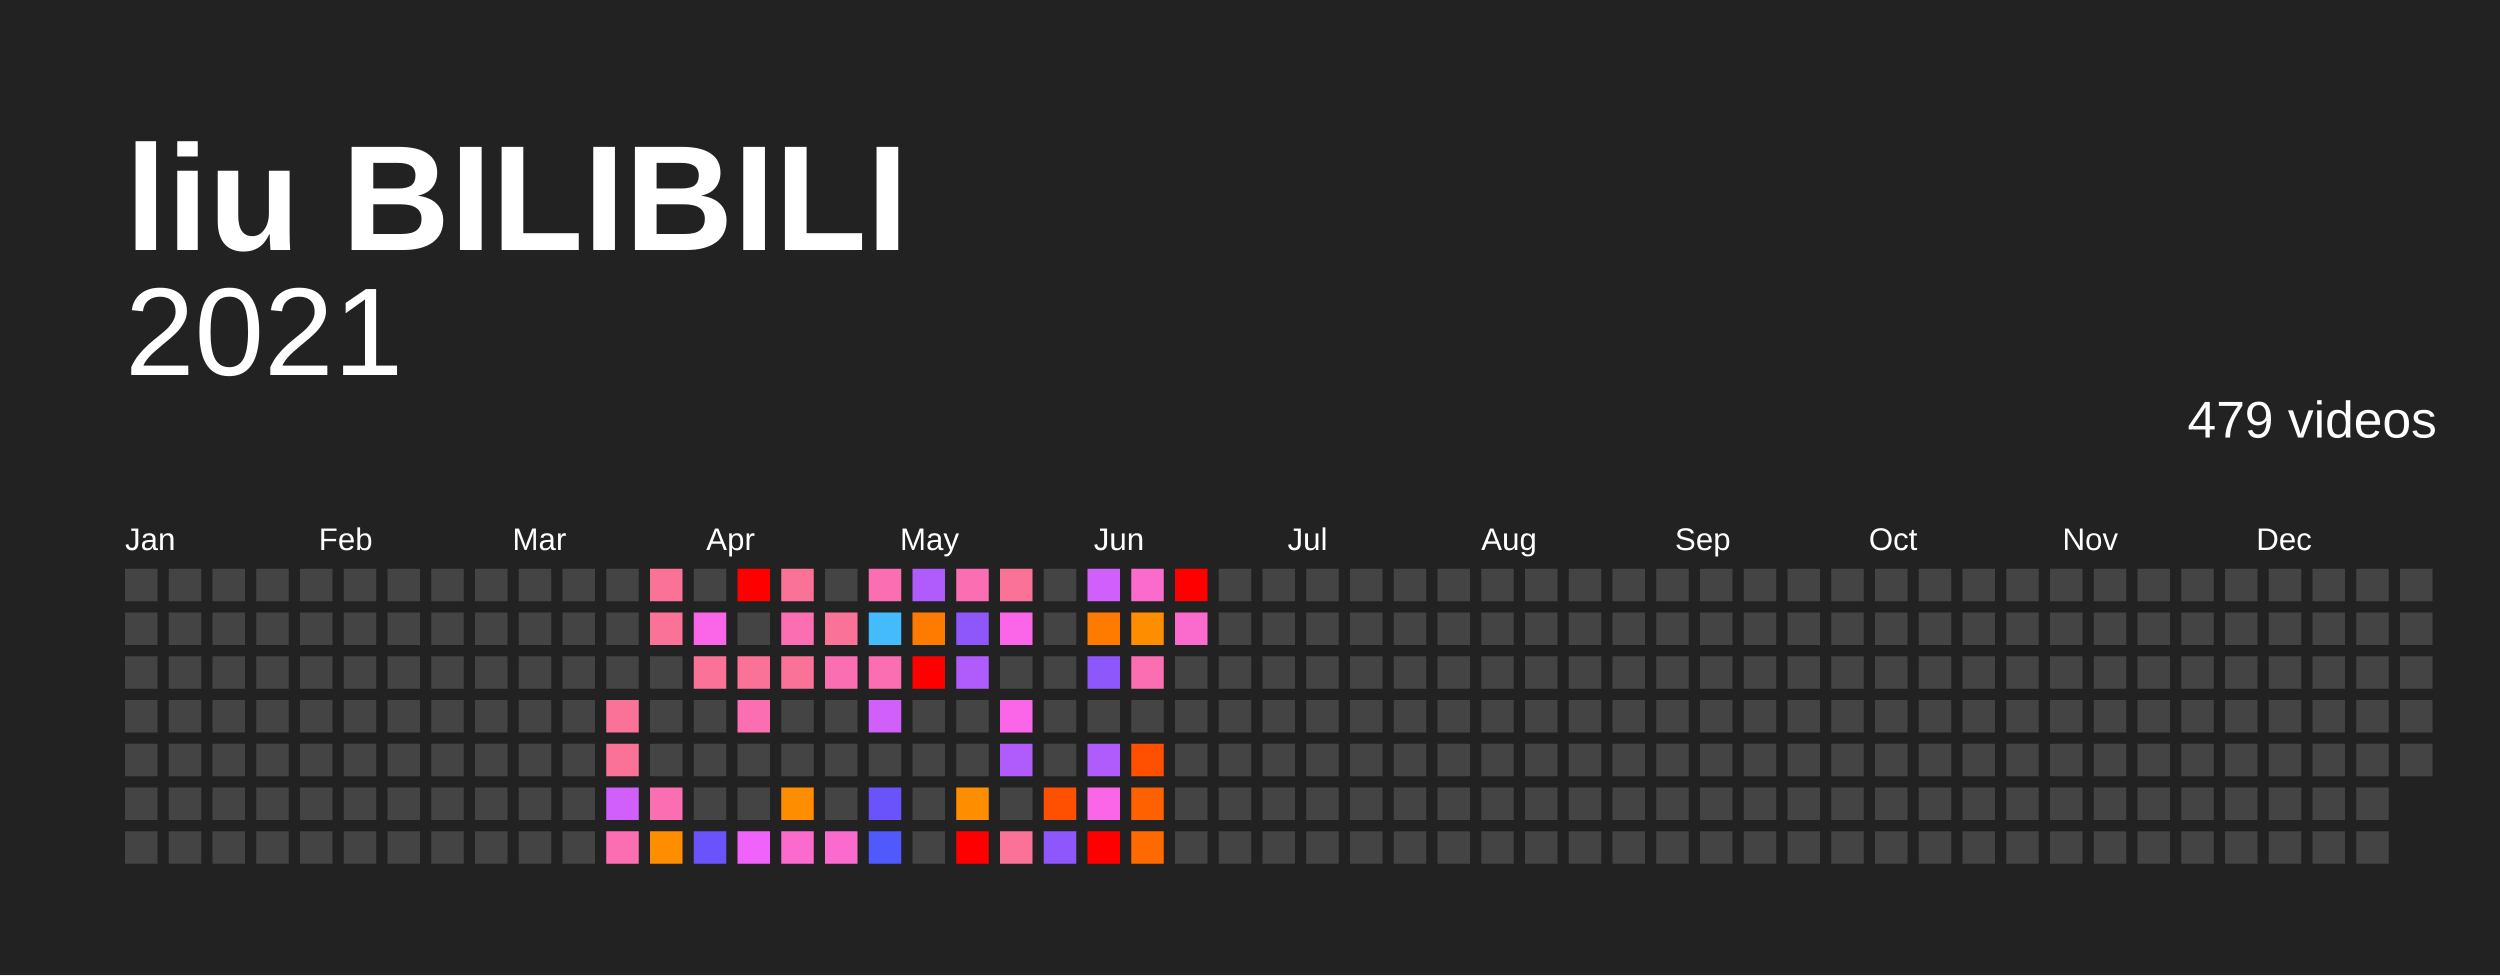
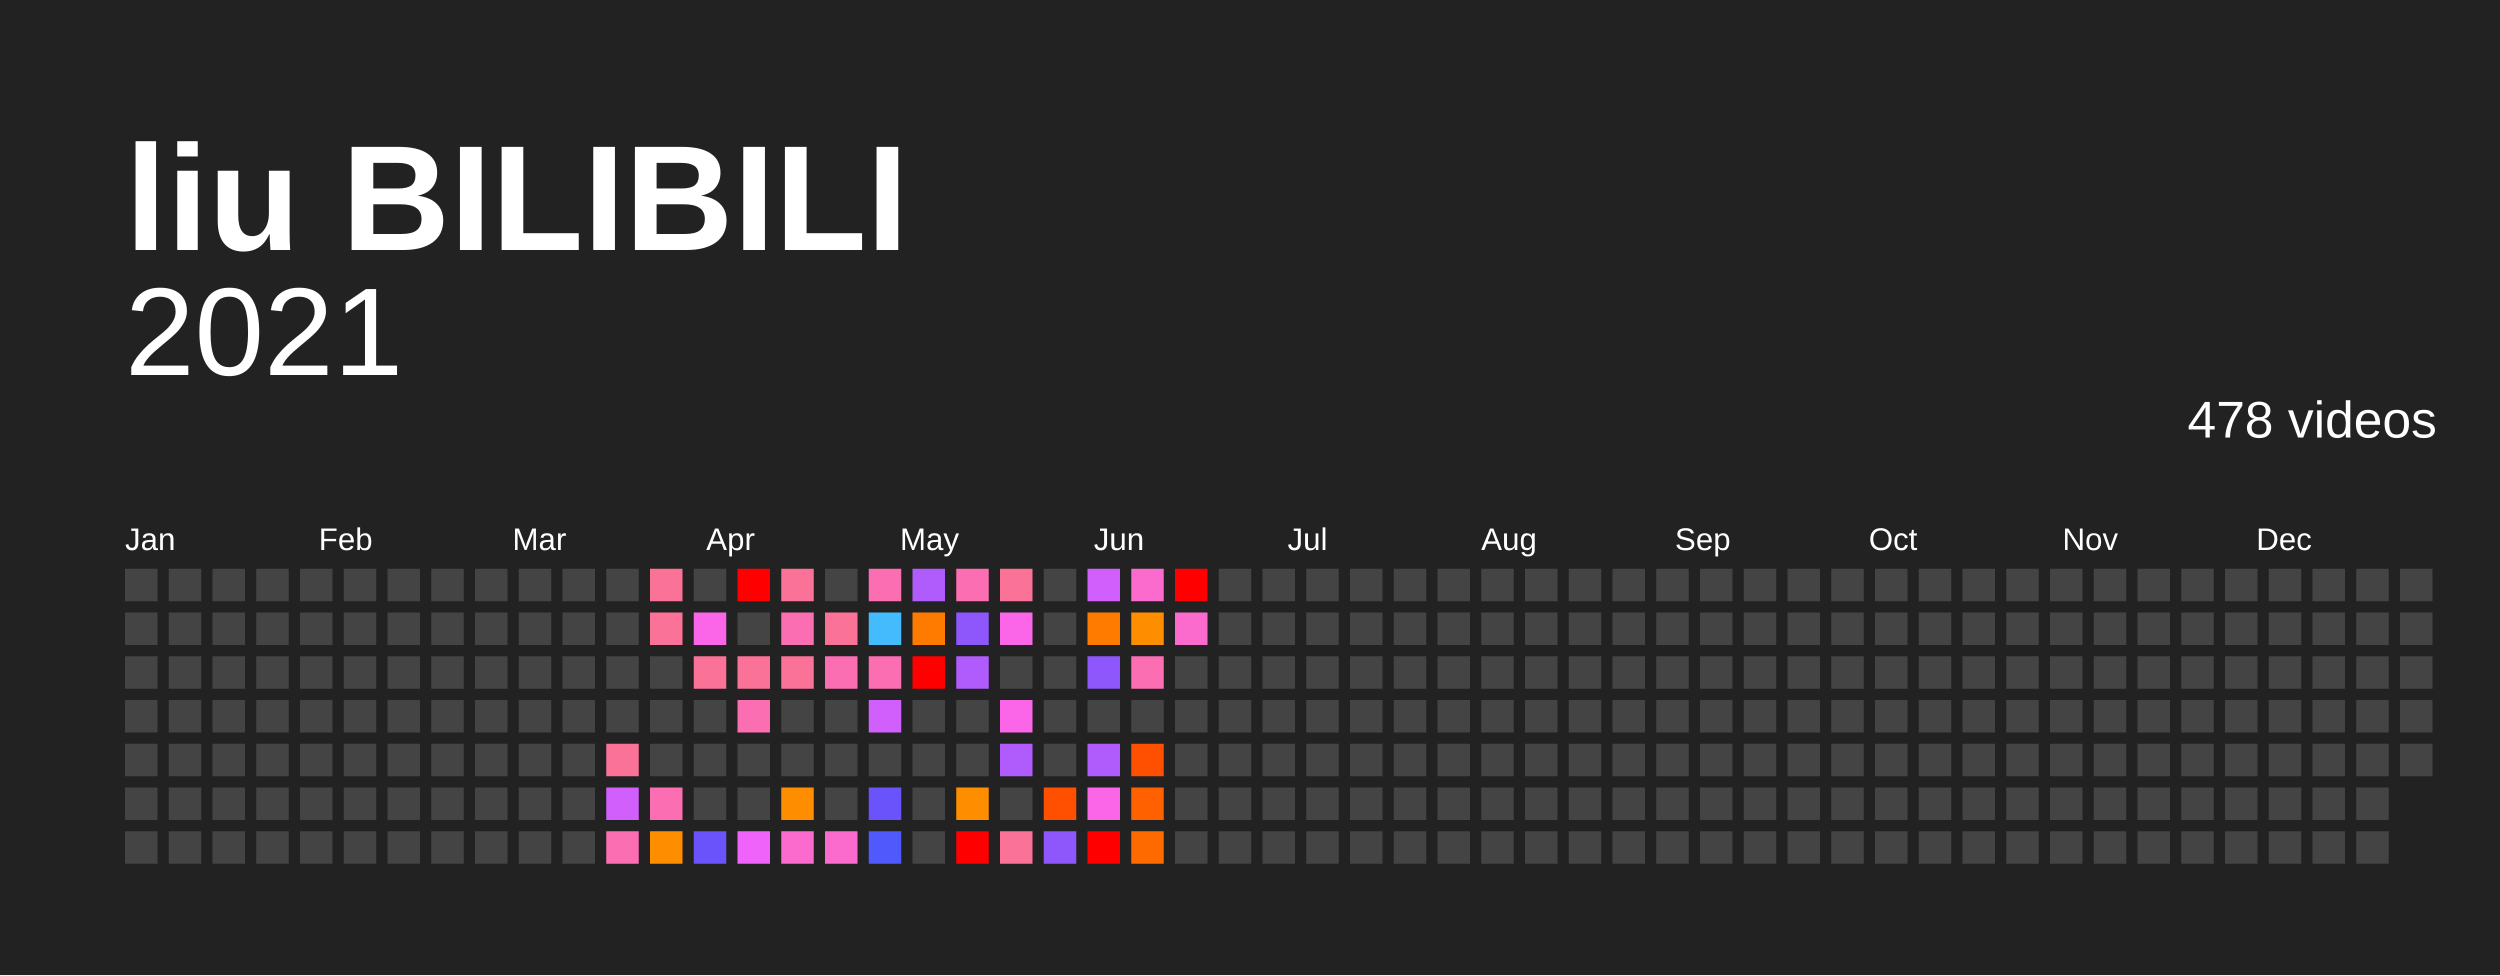
<svg xmlns="http://www.w3.org/2000/svg" baseProfile="full" height="78mm" version="1.1" viewBox="0,0,200,78" width="200mm">
  <defs />
  <rect fill="#222222" height="78" width="200" x="0" y="0" />
  <text fill="#FFFFFF" style="font-size:12px; font-family:Arial; font-weight:bold;" x="10" y="20">liu BILIBILI</text>
  <text alignment-baseline="hanging" fill="#FFFFFF" style="font-size:10.0px; font-family:Arial;" x="10" y="30">2021</text>
-   <text alignment-baseline="hanging" fill="#FFFFFF" style="font-size:4.125px; font-family:Arial;" x="175" y="35">479 videos</text>
+   <text alignment-baseline="hanging" fill="#FFFFFF" style="font-size:4.125px; font-family:Arial;" x="175" y="35">478 videos</text>
  <text fill="#FFFFFF" style="font-size:2.5px; font-family:Arial" x="10.0" y="44">Jan</text>
  <text fill="#FFFFFF" style="font-size:2.5px; font-family:Arial" x="25.5" y="44">Feb</text>
  <text fill="#FFFFFF" style="font-size:2.5px; font-family:Arial" x="41.0" y="44">Mar</text>
  <text fill="#FFFFFF" style="font-size:2.5px; font-family:Arial" x="56.5" y="44">Apr</text>
  <text fill="#FFFFFF" style="font-size:2.5px; font-family:Arial" x="72.0" y="44">May</text>
  <text fill="#FFFFFF" style="font-size:2.5px; font-family:Arial" x="87.5" y="44">Jun</text>
  <text fill="#FFFFFF" style="font-size:2.5px; font-family:Arial" x="103.0" y="44">Jul</text>
  <text fill="#FFFFFF" style="font-size:2.5px; font-family:Arial" x="118.5" y="44">Aug</text>
  <text fill="#FFFFFF" style="font-size:2.5px; font-family:Arial" x="134.0" y="44">Sep</text>
  <text fill="#FFFFFF" style="font-size:2.5px; font-family:Arial" x="149.5" y="44">Oct</text>
  <text fill="#FFFFFF" style="font-size:2.5px; font-family:Arial" x="165.0" y="44">Nov</text>
  <text fill="#FFFFFF" style="font-size:2.5px; font-family:Arial" x="180.5" y="44">Dec</text>
  <rect fill="#444444" height="2.6" width="2.6" x="10.0" y="45.5" />
  <rect fill="#444444" height="2.6" width="2.6" x="10.0" y="49.0" />
  <rect fill="#444444" height="2.6" width="2.6" x="10.0" y="52.5" />
  <rect fill="#444444" height="2.6" width="2.6" x="10.0" y="56.0" />
  <rect fill="#444444" height="2.6" width="2.6" x="10.0" y="59.5" />
  <rect fill="#444444" height="2.6" width="2.6" x="10.0" y="63.0" />
  <rect fill="#444444" height="2.6" width="2.6" x="10.0" y="66.5" />
  <rect fill="#444444" height="2.6" width="2.6" x="13.5" y="45.5" />
  <rect fill="#444444" height="2.6" width="2.6" x="13.5" y="49.0" />
  <rect fill="#444444" height="2.6" width="2.6" x="13.5" y="52.5" />
  <rect fill="#444444" height="2.6" width="2.6" x="13.5" y="56.0" />
  <rect fill="#444444" height="2.6" width="2.6" x="13.5" y="59.5" />
  <rect fill="#444444" height="2.6" width="2.6" x="13.5" y="63.0" />
  <rect fill="#444444" height="2.6" width="2.6" x="13.5" y="66.5" />
  <rect fill="#444444" height="2.6" width="2.6" x="17.0" y="45.5" />
  <rect fill="#444444" height="2.6" width="2.6" x="17.0" y="49.0" />
  <rect fill="#444444" height="2.6" width="2.6" x="17.0" y="52.5" />
  <rect fill="#444444" height="2.6" width="2.6" x="17.0" y="56.0" />
  <rect fill="#444444" height="2.6" width="2.6" x="17.0" y="59.5" />
  <rect fill="#444444" height="2.6" width="2.6" x="17.0" y="63.0" />
  <rect fill="#444444" height="2.6" width="2.6" x="17.0" y="66.5" />
  <rect fill="#444444" height="2.6" width="2.6" x="20.5" y="45.5" />
  <rect fill="#444444" height="2.6" width="2.6" x="20.5" y="49.0" />
  <rect fill="#444444" height="2.6" width="2.6" x="20.5" y="52.5" />
  <rect fill="#444444" height="2.6" width="2.6" x="20.5" y="56.0" />
  <rect fill="#444444" height="2.6" width="2.6" x="20.5" y="59.5" />
  <rect fill="#444444" height="2.6" width="2.6" x="20.5" y="63.0" />
  <rect fill="#444444" height="2.6" width="2.6" x="20.5" y="66.5" />
  <rect fill="#444444" height="2.6" width="2.6" x="24.0" y="45.5" />
  <rect fill="#444444" height="2.6" width="2.6" x="24.0" y="49.0" />
  <rect fill="#444444" height="2.6" width="2.6" x="24.0" y="52.5" />
  <rect fill="#444444" height="2.6" width="2.6" x="24.0" y="56.0" />
  <rect fill="#444444" height="2.6" width="2.6" x="24.0" y="59.5" />
  <rect fill="#444444" height="2.6" width="2.6" x="24.0" y="63.0" />
  <rect fill="#444444" height="2.6" width="2.6" x="24.0" y="66.5" />
  <rect fill="#444444" height="2.6" width="2.6" x="27.5" y="45.5" />
  <rect fill="#444444" height="2.6" width="2.6" x="27.5" y="49.0" />
  <rect fill="#444444" height="2.6" width="2.6" x="27.5" y="52.5" />
  <rect fill="#444444" height="2.6" width="2.6" x="27.5" y="56.0" />
  <rect fill="#444444" height="2.6" width="2.6" x="27.5" y="59.5" />
  <rect fill="#444444" height="2.6" width="2.6" x="27.5" y="63.0" />
  <rect fill="#444444" height="2.6" width="2.6" x="27.5" y="66.5" />
  <rect fill="#444444" height="2.6" width="2.6" x="31.0" y="45.5" />
  <rect fill="#444444" height="2.6" width="2.6" x="31.0" y="49.0" />
  <rect fill="#444444" height="2.6" width="2.6" x="31.0" y="52.5" />
  <rect fill="#444444" height="2.6" width="2.6" x="31.0" y="56.0" />
  <rect fill="#444444" height="2.6" width="2.6" x="31.0" y="59.5" />
  <rect fill="#444444" height="2.6" width="2.6" x="31.0" y="63.0" />
  <rect fill="#444444" height="2.6" width="2.6" x="31.0" y="66.5" />
  <rect fill="#444444" height="2.6" width="2.6" x="34.5" y="45.5" />
  <rect fill="#444444" height="2.6" width="2.6" x="34.5" y="49.0" />
  <rect fill="#444444" height="2.6" width="2.6" x="34.5" y="52.5" />
  <rect fill="#444444" height="2.6" width="2.6" x="34.5" y="56.0" />
  <rect fill="#444444" height="2.6" width="2.6" x="34.5" y="59.5" />
  <rect fill="#444444" height="2.6" width="2.6" x="34.5" y="63.0" />
  <rect fill="#444444" height="2.6" width="2.6" x="34.5" y="66.5" />
  <rect fill="#444444" height="2.6" width="2.6" x="38.0" y="45.5" />
  <rect fill="#444444" height="2.6" width="2.6" x="38.0" y="49.0" />
  <rect fill="#444444" height="2.6" width="2.6" x="38.0" y="52.5" />
  <rect fill="#444444" height="2.6" width="2.6" x="38.0" y="56.0" />
  <rect fill="#444444" height="2.6" width="2.6" x="38.0" y="59.5" />
  <rect fill="#444444" height="2.6" width="2.6" x="38.0" y="63.0" />
  <rect fill="#444444" height="2.6" width="2.6" x="38.0" y="66.5" />
  <rect fill="#444444" height="2.6" width="2.6" x="41.5" y="45.5" />
  <rect fill="#444444" height="2.6" width="2.6" x="41.5" y="49.0" />
  <rect fill="#444444" height="2.6" width="2.6" x="41.5" y="52.5" />
  <rect fill="#444444" height="2.6" width="2.6" x="41.5" y="56.0" />
  <rect fill="#444444" height="2.6" width="2.6" x="41.5" y="59.5" />
  <rect fill="#444444" height="2.6" width="2.6" x="41.5" y="63.0" />
  <rect fill="#444444" height="2.6" width="2.6" x="41.5" y="66.5" />
  <rect fill="#444444" height="2.6" width="2.6" x="45.0" y="45.5" />
  <rect fill="#444444" height="2.6" width="2.6" x="45.0" y="49.0" />
  <rect fill="#444444" height="2.6" width="2.6" x="45.0" y="52.5" />
  <rect fill="#444444" height="2.6" width="2.6" x="45.0" y="56.0" />
  <rect fill="#444444" height="2.6" width="2.6" x="45.0" y="59.5" />
  <rect fill="#444444" height="2.6" width="2.6" x="45.0" y="63.0" />
  <rect fill="#444444" height="2.6" width="2.6" x="45.0" y="66.5" />
  <rect fill="#444444" height="2.6" width="2.6" x="48.5" y="45.5" />
  <rect fill="#444444" height="2.6" width="2.6" x="48.5" y="49.0" />
  <rect fill="#444444" height="2.6" width="2.6" x="48.5" y="52.5" />
-   <rect fill="#fb7299" height="2.6" width="2.6" x="48.5" y="56.0" />
+   <rect fill="#444444" height="2.6" width="2.6" x="48.5" y="56.0" />
  <rect fill="#fb7299" height="2.6" width="2.6" x="48.5" y="59.5" />
  <rect fill="#d15ffb" height="2.6" width="2.6" x="48.5" y="63.0" />
  <rect fill="#fb6eb2" height="2.6" width="2.6" x="48.5" y="66.5" />
  <rect fill="#fb7299" height="2.6" width="2.6" x="52.0" y="45.5" />
  <rect fill="#fb7299" height="2.6" width="2.6" x="52.0" y="49.0" />
  <rect fill="#444444" height="2.6" width="2.6" x="52.0" y="52.5" />
  <rect fill="#444444" height="2.6" width="2.6" x="52.0" y="56.0" />
  <rect fill="#444444" height="2.6" width="2.6" x="52.0" y="59.5" />
  <rect fill="#fb6eb2" height="2.6" width="2.6" x="52.0" y="63.0" />
  <rect fill="#ff8d00" height="2.6" width="2.6" x="52.0" y="66.5" />
  <rect fill="#444444" height="2.6" width="2.6" x="55.5" y="45.5" />
  <rect fill="#fb66e9" height="2.6" width="2.6" x="55.5" y="49.0" />
  <rect fill="#fb7299" height="2.6" width="2.6" x="55.5" y="52.5" />
  <rect fill="#444444" height="2.6" width="2.6" x="55.5" y="56.0" />
  <rect fill="#444444" height="2.6" width="2.6" x="55.5" y="59.5" />
  <rect fill="#444444" height="2.6" width="2.6" x="55.5" y="63.0" />
  <rect fill="#6b53fb" height="2.6" width="2.6" x="55.5" y="66.5" />
  <rect fill="red" height="2.6" width="2.6" x="59.0" y="45.5" />
  <rect fill="#444444" height="2.6" width="2.6" x="59.0" y="49.0" />
  <rect fill="#fb7299" height="2.6" width="2.6" x="59.0" y="52.5" />
  <rect fill="#fb6eb2" height="2.6" width="2.6" x="59.0" y="56.0" />
  <rect fill="#444444" height="2.6" width="2.6" x="59.0" y="59.5" />
  <rect fill="#444444" height="2.6" width="2.6" x="59.0" y="63.0" />
  <rect fill="#f063fb" height="2.6" width="2.6" x="59.0" y="66.5" />
  <rect fill="#fb7299" height="2.6" width="2.6" x="62.5" y="45.5" />
  <rect fill="#fb6eb2" height="2.6" width="2.6" x="62.5" y="49.0" />
  <rect fill="#fb7299" height="2.6" width="2.6" x="62.5" y="52.5" />
  <rect fill="#444444" height="2.6" width="2.6" x="62.5" y="56.0" />
  <rect fill="#444444" height="2.6" width="2.6" x="62.5" y="59.5" />
  <rect fill="#ff8d00" height="2.6" width="2.6" x="62.5" y="63.0" />
  <rect fill="#fb6acd" height="2.6" width="2.6" x="62.5" y="66.5" />
  <rect fill="#444444" height="2.6" width="2.6" x="66.0" y="45.5" />
  <rect fill="#fb7299" height="2.6" width="2.6" x="66.0" y="49.0" />
  <rect fill="#fb6eb2" height="2.6" width="2.6" x="66.0" y="52.5" />
  <rect fill="#444444" height="2.6" width="2.6" x="66.0" y="56.0" />
  <rect fill="#444444" height="2.6" width="2.6" x="66.0" y="59.5" />
  <rect fill="#444444" height="2.6" width="2.6" x="66.0" y="63.0" />
  <rect fill="#fb6acd" height="2.6" width="2.6" x="66.0" y="66.5" />
  <rect fill="#fb6eb2" height="2.6" width="2.6" x="69.5" y="45.5" />
  <rect fill="#44bbfc" height="2.6" width="2.6" x="69.5" y="49.0" />
  <rect fill="#fb6eb2" height="2.6" width="2.6" x="69.5" y="52.5" />
  <rect fill="#d15ffb" height="2.6" width="2.6" x="69.5" y="56.0" />
  <rect fill="#444444" height="2.6" width="2.6" x="69.5" y="59.5" />
  <rect fill="#6b53fb" height="2.6" width="2.6" x="69.5" y="63.0" />
  <rect fill="#4f59fc" height="2.6" width="2.6" x="69.5" y="66.5" />
  <rect fill="#b05bfb" height="2.6" width="2.6" x="73.0" y="45.5" />
  <rect fill="#ff7b00" height="2.6" width="2.6" x="73.0" y="49.0" />
  <rect fill="red" height="2.6" width="2.6" x="73.0" y="52.5" />
  <rect fill="#444444" height="2.6" width="2.6" x="73.0" y="56.0" />
  <rect fill="#444444" height="2.6" width="2.6" x="73.0" y="59.5" />
  <rect fill="#444444" height="2.6" width="2.6" x="73.0" y="63.0" />
  <rect fill="#444444" height="2.6" width="2.6" x="73.0" y="66.5" />
  <rect fill="#fb6eb2" height="2.6" width="2.6" x="76.5" y="45.5" />
  <rect fill="#8e57fb" height="2.6" width="2.6" x="76.5" y="49.0" />
  <rect fill="#b05bfb" height="2.6" width="2.6" x="76.5" y="52.5" />
  <rect fill="#444444" height="2.6" width="2.6" x="76.5" y="56.0" />
  <rect fill="#444444" height="2.6" width="2.6" x="76.5" y="59.5" />
  <rect fill="#ff8d00" height="2.6" width="2.6" x="76.5" y="63.0" />
  <rect fill="red" height="2.6" width="2.6" x="76.5" y="66.5" />
  <rect fill="#fb7299" height="2.6" width="2.6" x="80.0" y="45.5" />
  <rect fill="#fb66e9" height="2.6" width="2.6" x="80.0" y="49.0" />
  <rect fill="#444444" height="2.6" width="2.6" x="80.0" y="52.5" />
  <rect fill="#fb66e9" height="2.6" width="2.6" x="80.0" y="56.0" />
  <rect fill="#b05bfb" height="2.6" width="2.6" x="80.0" y="59.5" />
  <rect fill="#444444" height="2.6" width="2.6" x="80.0" y="63.0" />
  <rect fill="#fb7299" height="2.6" width="2.6" x="80.0" y="66.5" />
  <rect fill="#444444" height="2.6" width="2.6" x="83.5" y="45.5" />
  <rect fill="#444444" height="2.6" width="2.6" x="83.5" y="49.0" />
  <rect fill="#444444" height="2.6" width="2.6" x="83.5" y="52.5" />
  <rect fill="#444444" height="2.6" width="2.6" x="83.5" y="56.0" />
  <rect fill="#444444" height="2.6" width="2.6" x="83.5" y="59.5" />
  <rect fill="#ff4f00" height="2.6" width="2.6" x="83.5" y="63.0" />
  <rect fill="#8e57fb" height="2.6" width="2.6" x="83.5" y="66.5" />
  <rect fill="#d15ffb" height="2.6" width="2.6" x="87.0" y="45.5" />
  <rect fill="#ff7b00" height="2.6" width="2.6" x="87.0" y="49.0" />
  <rect fill="#8e57fb" height="2.6" width="2.6" x="87.0" y="52.5" />
  <rect fill="#444444" height="2.6" width="2.6" x="87.0" y="56.0" />
  <rect fill="#b05bfb" height="2.6" width="2.6" x="87.0" y="59.5" />
  <rect fill="#fb66e9" height="2.6" width="2.6" x="87.0" y="63.0" />
  <rect fill="red" height="2.6" width="2.6" x="87.0" y="66.5" />
  <rect fill="#fb6acd" height="2.6" width="2.6" x="90.5" y="45.5" />
  <rect fill="#ff8d00" height="2.6" width="2.6" x="90.5" y="49.0" />
  <rect fill="#fb6eb2" height="2.6" width="2.6" x="90.5" y="52.5" />
  <rect fill="#444444" height="2.6" width="2.6" x="90.5" y="56.0" />
  <rect fill="#ff4f00" height="2.6" width="2.6" x="90.5" y="59.5" />
  <rect fill="#ff6100" height="2.6" width="2.6" x="90.5" y="63.0" />
  <rect fill="#ff6a00" height="2.6" width="2.6" x="90.5" y="66.5" />
  <rect fill="red" height="2.6" width="2.6" x="94.0" y="45.5" />
  <rect fill="#fb6acd" height="2.6" width="2.6" x="94.0" y="49.0" />
  <rect fill="#444444" height="2.6" width="2.6" x="94.0" y="52.5" />
  <rect fill="#444444" height="2.6" width="2.6" x="94.0" y="56.0" />
  <rect fill="#444444" height="2.6" width="2.6" x="94.0" y="59.5" />
  <rect fill="#444444" height="2.6" width="2.6" x="94.0" y="63.0" />
  <rect fill="#444444" height="2.6" width="2.6" x="94.0" y="66.5" />
  <rect fill="#444444" height="2.6" width="2.6" x="97.5" y="45.5" />
  <rect fill="#444444" height="2.6" width="2.6" x="97.5" y="49.0" />
  <rect fill="#444444" height="2.6" width="2.6" x="97.5" y="52.5" />
  <rect fill="#444444" height="2.6" width="2.6" x="97.5" y="56.0" />
  <rect fill="#444444" height="2.6" width="2.6" x="97.5" y="59.5" />
  <rect fill="#444444" height="2.6" width="2.6" x="97.5" y="63.0" />
  <rect fill="#444444" height="2.6" width="2.6" x="97.5" y="66.5" />
  <rect fill="#444444" height="2.6" width="2.6" x="101.0" y="45.5" />
  <rect fill="#444444" height="2.6" width="2.6" x="101.0" y="49.0" />
  <rect fill="#444444" height="2.6" width="2.6" x="101.0" y="52.5" />
  <rect fill="#444444" height="2.6" width="2.6" x="101.0" y="56.0" />
  <rect fill="#444444" height="2.6" width="2.6" x="101.0" y="59.5" />
  <rect fill="#444444" height="2.6" width="2.6" x="101.0" y="63.0" />
  <rect fill="#444444" height="2.6" width="2.6" x="101.0" y="66.5" />
  <rect fill="#444444" height="2.6" width="2.6" x="104.5" y="45.5" />
  <rect fill="#444444" height="2.6" width="2.6" x="104.5" y="49.0" />
  <rect fill="#444444" height="2.6" width="2.6" x="104.5" y="52.5" />
  <rect fill="#444444" height="2.6" width="2.6" x="104.5" y="56.0" />
  <rect fill="#444444" height="2.6" width="2.6" x="104.5" y="59.5" />
  <rect fill="#444444" height="2.6" width="2.6" x="104.5" y="63.0" />
  <rect fill="#444444" height="2.6" width="2.6" x="104.5" y="66.5" />
  <rect fill="#444444" height="2.6" width="2.6" x="108.0" y="45.5" />
  <rect fill="#444444" height="2.6" width="2.6" x="108.0" y="49.0" />
  <rect fill="#444444" height="2.6" width="2.6" x="108.0" y="52.5" />
  <rect fill="#444444" height="2.6" width="2.6" x="108.0" y="56.0" />
  <rect fill="#444444" height="2.6" width="2.6" x="108.0" y="59.5" />
  <rect fill="#444444" height="2.6" width="2.6" x="108.0" y="63.0" />
  <rect fill="#444444" height="2.6" width="2.6" x="108.0" y="66.5" />
  <rect fill="#444444" height="2.6" width="2.6" x="111.5" y="45.5" />
  <rect fill="#444444" height="2.6" width="2.6" x="111.5" y="49.0" />
  <rect fill="#444444" height="2.6" width="2.6" x="111.5" y="52.5" />
  <rect fill="#444444" height="2.6" width="2.6" x="111.5" y="56.0" />
  <rect fill="#444444" height="2.6" width="2.6" x="111.5" y="59.5" />
  <rect fill="#444444" height="2.6" width="2.6" x="111.5" y="63.0" />
  <rect fill="#444444" height="2.6" width="2.6" x="111.5" y="66.5" />
  <rect fill="#444444" height="2.6" width="2.6" x="115.0" y="45.5" />
  <rect fill="#444444" height="2.6" width="2.6" x="115.0" y="49.0" />
  <rect fill="#444444" height="2.6" width="2.6" x="115.0" y="52.5" />
  <rect fill="#444444" height="2.6" width="2.6" x="115.0" y="56.0" />
  <rect fill="#444444" height="2.6" width="2.6" x="115.0" y="59.5" />
  <rect fill="#444444" height="2.6" width="2.6" x="115.0" y="63.0" />
  <rect fill="#444444" height="2.6" width="2.6" x="115.0" y="66.5" />
  <rect fill="#444444" height="2.6" width="2.6" x="118.5" y="45.5" />
  <rect fill="#444444" height="2.6" width="2.6" x="118.5" y="49.0" />
  <rect fill="#444444" height="2.6" width="2.6" x="118.5" y="52.5" />
  <rect fill="#444444" height="2.6" width="2.6" x="118.5" y="56.0" />
  <rect fill="#444444" height="2.6" width="2.6" x="118.5" y="59.5" />
  <rect fill="#444444" height="2.6" width="2.6" x="118.5" y="63.0" />
  <rect fill="#444444" height="2.6" width="2.6" x="118.5" y="66.5" />
  <rect fill="#444444" height="2.6" width="2.6" x="122.0" y="45.5" />
  <rect fill="#444444" height="2.6" width="2.6" x="122.0" y="49.0" />
  <rect fill="#444444" height="2.6" width="2.6" x="122.0" y="52.5" />
  <rect fill="#444444" height="2.6" width="2.6" x="122.0" y="56.0" />
  <rect fill="#444444" height="2.6" width="2.6" x="122.0" y="59.5" />
  <rect fill="#444444" height="2.6" width="2.6" x="122.0" y="63.0" />
  <rect fill="#444444" height="2.6" width="2.6" x="122.0" y="66.5" />
  <rect fill="#444444" height="2.6" width="2.6" x="125.5" y="45.5" />
  <rect fill="#444444" height="2.6" width="2.6" x="125.5" y="49.0" />
  <rect fill="#444444" height="2.6" width="2.6" x="125.5" y="52.5" />
  <rect fill="#444444" height="2.6" width="2.6" x="125.5" y="56.0" />
  <rect fill="#444444" height="2.6" width="2.6" x="125.5" y="59.5" />
  <rect fill="#444444" height="2.6" width="2.6" x="125.5" y="63.0" />
  <rect fill="#444444" height="2.6" width="2.6" x="125.5" y="66.5" />
  <rect fill="#444444" height="2.6" width="2.6" x="129.0" y="45.5" />
  <rect fill="#444444" height="2.6" width="2.6" x="129.0" y="49.0" />
  <rect fill="#444444" height="2.6" width="2.6" x="129.0" y="52.5" />
  <rect fill="#444444" height="2.6" width="2.6" x="129.0" y="56.0" />
  <rect fill="#444444" height="2.6" width="2.6" x="129.0" y="59.5" />
  <rect fill="#444444" height="2.6" width="2.6" x="129.0" y="63.0" />
  <rect fill="#444444" height="2.6" width="2.6" x="129.0" y="66.5" />
  <rect fill="#444444" height="2.6" width="2.6" x="132.5" y="45.5" />
  <rect fill="#444444" height="2.6" width="2.6" x="132.5" y="49.0" />
  <rect fill="#444444" height="2.6" width="2.6" x="132.5" y="52.5" />
  <rect fill="#444444" height="2.6" width="2.6" x="132.5" y="56.0" />
  <rect fill="#444444" height="2.6" width="2.6" x="132.5" y="59.5" />
  <rect fill="#444444" height="2.6" width="2.6" x="132.5" y="63.0" />
  <rect fill="#444444" height="2.6" width="2.6" x="132.5" y="66.5" />
  <rect fill="#444444" height="2.6" width="2.6" x="136.0" y="45.5" />
  <rect fill="#444444" height="2.6" width="2.6" x="136.0" y="49.0" />
  <rect fill="#444444" height="2.6" width="2.6" x="136.0" y="52.5" />
  <rect fill="#444444" height="2.6" width="2.6" x="136.0" y="56.0" />
  <rect fill="#444444" height="2.6" width="2.6" x="136.0" y="59.5" />
  <rect fill="#444444" height="2.6" width="2.6" x="136.0" y="63.0" />
  <rect fill="#444444" height="2.6" width="2.6" x="136.0" y="66.5" />
  <rect fill="#444444" height="2.6" width="2.6" x="139.5" y="45.5" />
  <rect fill="#444444" height="2.6" width="2.6" x="139.5" y="49.0" />
  <rect fill="#444444" height="2.6" width="2.6" x="139.5" y="52.5" />
  <rect fill="#444444" height="2.6" width="2.6" x="139.5" y="56.0" />
  <rect fill="#444444" height="2.6" width="2.6" x="139.5" y="59.5" />
  <rect fill="#444444" height="2.6" width="2.6" x="139.5" y="63.0" />
  <rect fill="#444444" height="2.6" width="2.6" x="139.5" y="66.5" />
  <rect fill="#444444" height="2.6" width="2.6" x="143.0" y="45.5" />
  <rect fill="#444444" height="2.6" width="2.6" x="143.0" y="49.0" />
  <rect fill="#444444" height="2.6" width="2.6" x="143.0" y="52.5" />
  <rect fill="#444444" height="2.6" width="2.6" x="143.0" y="56.0" />
  <rect fill="#444444" height="2.6" width="2.6" x="143.0" y="59.5" />
  <rect fill="#444444" height="2.6" width="2.6" x="143.0" y="63.0" />
  <rect fill="#444444" height="2.6" width="2.6" x="143.0" y="66.5" />
  <rect fill="#444444" height="2.6" width="2.6" x="146.5" y="45.5" />
  <rect fill="#444444" height="2.6" width="2.6" x="146.5" y="49.0" />
  <rect fill="#444444" height="2.6" width="2.6" x="146.5" y="52.5" />
  <rect fill="#444444" height="2.6" width="2.6" x="146.5" y="56.0" />
  <rect fill="#444444" height="2.6" width="2.6" x="146.5" y="59.5" />
  <rect fill="#444444" height="2.6" width="2.6" x="146.5" y="63.0" />
  <rect fill="#444444" height="2.6" width="2.6" x="146.5" y="66.5" />
  <rect fill="#444444" height="2.6" width="2.6" x="150.0" y="45.5" />
  <rect fill="#444444" height="2.6" width="2.6" x="150.0" y="49.0" />
  <rect fill="#444444" height="2.6" width="2.6" x="150.0" y="52.5" />
  <rect fill="#444444" height="2.6" width="2.6" x="150.0" y="56.0" />
  <rect fill="#444444" height="2.6" width="2.6" x="150.0" y="59.5" />
  <rect fill="#444444" height="2.6" width="2.6" x="150.0" y="63.0" />
  <rect fill="#444444" height="2.6" width="2.6" x="150.0" y="66.5" />
  <rect fill="#444444" height="2.6" width="2.6" x="153.5" y="45.5" />
  <rect fill="#444444" height="2.6" width="2.6" x="153.5" y="49.0" />
  <rect fill="#444444" height="2.6" width="2.6" x="153.5" y="52.5" />
  <rect fill="#444444" height="2.6" width="2.6" x="153.5" y="56.0" />
  <rect fill="#444444" height="2.6" width="2.6" x="153.5" y="59.5" />
  <rect fill="#444444" height="2.6" width="2.6" x="153.5" y="63.0" />
  <rect fill="#444444" height="2.6" width="2.6" x="153.5" y="66.5" />
  <rect fill="#444444" height="2.6" width="2.6" x="157.0" y="45.5" />
  <rect fill="#444444" height="2.6" width="2.6" x="157.0" y="49.0" />
  <rect fill="#444444" height="2.6" width="2.6" x="157.0" y="52.5" />
  <rect fill="#444444" height="2.6" width="2.6" x="157.0" y="56.0" />
  <rect fill="#444444" height="2.6" width="2.6" x="157.0" y="59.5" />
  <rect fill="#444444" height="2.6" width="2.6" x="157.0" y="63.0" />
  <rect fill="#444444" height="2.6" width="2.6" x="157.0" y="66.5" />
  <rect fill="#444444" height="2.6" width="2.6" x="160.5" y="45.5" />
  <rect fill="#444444" height="2.6" width="2.6" x="160.5" y="49.0" />
  <rect fill="#444444" height="2.6" width="2.6" x="160.5" y="52.5" />
  <rect fill="#444444" height="2.6" width="2.6" x="160.5" y="56.0" />
  <rect fill="#444444" height="2.6" width="2.6" x="160.5" y="59.5" />
  <rect fill="#444444" height="2.6" width="2.6" x="160.5" y="63.0" />
  <rect fill="#444444" height="2.6" width="2.6" x="160.5" y="66.5" />
  <rect fill="#444444" height="2.6" width="2.6" x="164.0" y="45.5" />
  <rect fill="#444444" height="2.6" width="2.6" x="164.0" y="49.0" />
  <rect fill="#444444" height="2.6" width="2.6" x="164.0" y="52.5" />
  <rect fill="#444444" height="2.6" width="2.6" x="164.0" y="56.0" />
  <rect fill="#444444" height="2.6" width="2.6" x="164.0" y="59.5" />
  <rect fill="#444444" height="2.6" width="2.6" x="164.0" y="63.0" />
  <rect fill="#444444" height="2.6" width="2.6" x="164.0" y="66.5" />
  <rect fill="#444444" height="2.6" width="2.6" x="167.5" y="45.5" />
  <rect fill="#444444" height="2.6" width="2.6" x="167.5" y="49.0" />
  <rect fill="#444444" height="2.6" width="2.6" x="167.5" y="52.5" />
  <rect fill="#444444" height="2.6" width="2.6" x="167.5" y="56.0" />
  <rect fill="#444444" height="2.6" width="2.6" x="167.5" y="59.5" />
  <rect fill="#444444" height="2.6" width="2.6" x="167.5" y="63.0" />
  <rect fill="#444444" height="2.6" width="2.6" x="167.5" y="66.5" />
  <rect fill="#444444" height="2.6" width="2.6" x="171.0" y="45.5" />
  <rect fill="#444444" height="2.6" width="2.6" x="171.0" y="49.0" />
  <rect fill="#444444" height="2.6" width="2.6" x="171.0" y="52.5" />
  <rect fill="#444444" height="2.6" width="2.6" x="171.0" y="56.0" />
  <rect fill="#444444" height="2.6" width="2.6" x="171.0" y="59.5" />
  <rect fill="#444444" height="2.6" width="2.6" x="171.0" y="63.0" />
  <rect fill="#444444" height="2.6" width="2.6" x="171.0" y="66.5" />
  <rect fill="#444444" height="2.6" width="2.6" x="174.5" y="45.5" />
  <rect fill="#444444" height="2.6" width="2.6" x="174.5" y="49.0" />
  <rect fill="#444444" height="2.6" width="2.6" x="174.5" y="52.5" />
  <rect fill="#444444" height="2.6" width="2.6" x="174.5" y="56.0" />
  <rect fill="#444444" height="2.6" width="2.6" x="174.5" y="59.5" />
  <rect fill="#444444" height="2.6" width="2.6" x="174.5" y="63.0" />
  <rect fill="#444444" height="2.6" width="2.6" x="174.5" y="66.5" />
  <rect fill="#444444" height="2.6" width="2.6" x="178.0" y="45.5" />
  <rect fill="#444444" height="2.6" width="2.6" x="178.0" y="49.0" />
  <rect fill="#444444" height="2.6" width="2.6" x="178.0" y="52.5" />
  <rect fill="#444444" height="2.6" width="2.6" x="178.0" y="56.0" />
  <rect fill="#444444" height="2.6" width="2.6" x="178.0" y="59.5" />
  <rect fill="#444444" height="2.6" width="2.6" x="178.0" y="63.0" />
  <rect fill="#444444" height="2.6" width="2.6" x="178.0" y="66.5" />
  <rect fill="#444444" height="2.6" width="2.6" x="181.5" y="45.5" />
  <rect fill="#444444" height="2.6" width="2.6" x="181.5" y="49.0" />
  <rect fill="#444444" height="2.6" width="2.6" x="181.5" y="52.5" />
  <rect fill="#444444" height="2.6" width="2.6" x="181.5" y="56.0" />
  <rect fill="#444444" height="2.6" width="2.6" x="181.5" y="59.5" />
  <rect fill="#444444" height="2.6" width="2.6" x="181.5" y="63.0" />
  <rect fill="#444444" height="2.6" width="2.6" x="181.5" y="66.5" />
  <rect fill="#444444" height="2.6" width="2.6" x="185.0" y="45.5" />
  <rect fill="#444444" height="2.6" width="2.6" x="185.0" y="49.0" />
  <rect fill="#444444" height="2.6" width="2.6" x="185.0" y="52.5" />
  <rect fill="#444444" height="2.6" width="2.6" x="185.0" y="56.0" />
  <rect fill="#444444" height="2.6" width="2.6" x="185.0" y="59.5" />
  <rect fill="#444444" height="2.6" width="2.6" x="185.0" y="63.0" />
  <rect fill="#444444" height="2.6" width="2.6" x="185.0" y="66.5" />
  <rect fill="#444444" height="2.6" width="2.6" x="188.5" y="45.5" />
  <rect fill="#444444" height="2.6" width="2.6" x="188.5" y="49.0" />
  <rect fill="#444444" height="2.6" width="2.6" x="188.5" y="52.5" />
  <rect fill="#444444" height="2.6" width="2.6" x="188.5" y="56.0" />
  <rect fill="#444444" height="2.6" width="2.6" x="188.5" y="59.5" />
  <rect fill="#444444" height="2.6" width="2.6" x="188.5" y="63.0" />
  <rect fill="#444444" height="2.6" width="2.6" x="188.5" y="66.5" />
  <rect fill="#444444" height="2.6" width="2.6" x="192.0" y="45.5" />
  <rect fill="#444444" height="2.6" width="2.6" x="192.0" y="49.0" />
  <rect fill="#444444" height="2.6" width="2.6" x="192.0" y="52.5" />
  <rect fill="#444444" height="2.6" width="2.6" x="192.0" y="56.0" />
  <rect fill="#444444" height="2.6" width="2.6" x="192.0" y="59.5" />
</svg>
